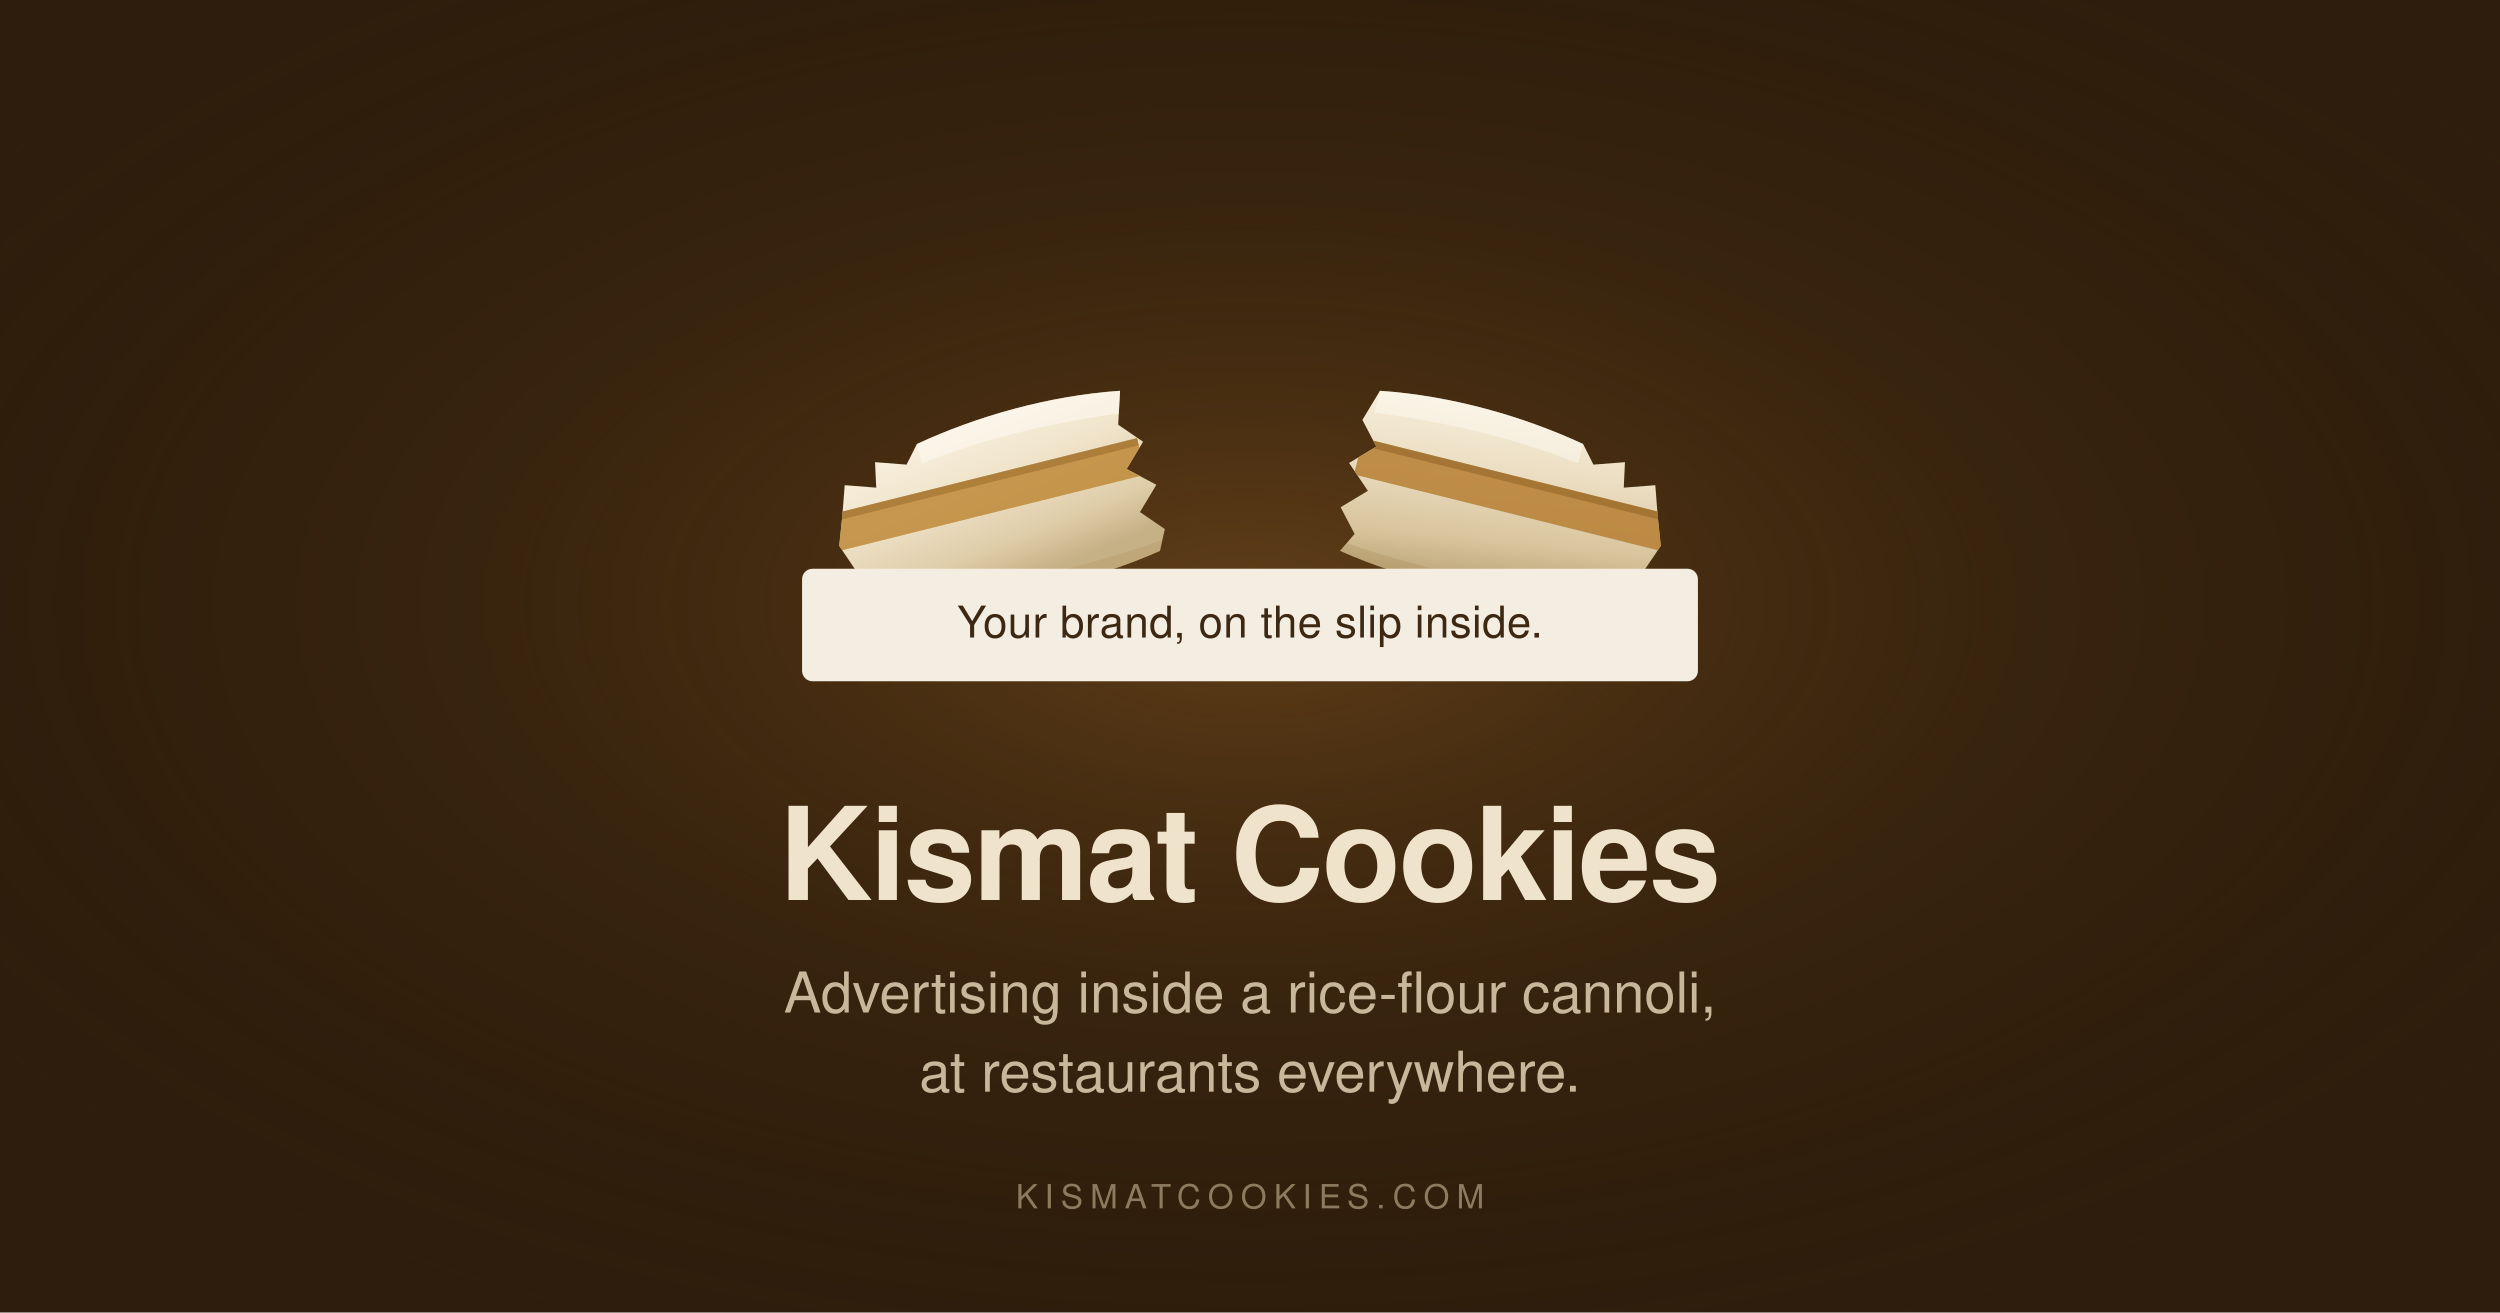
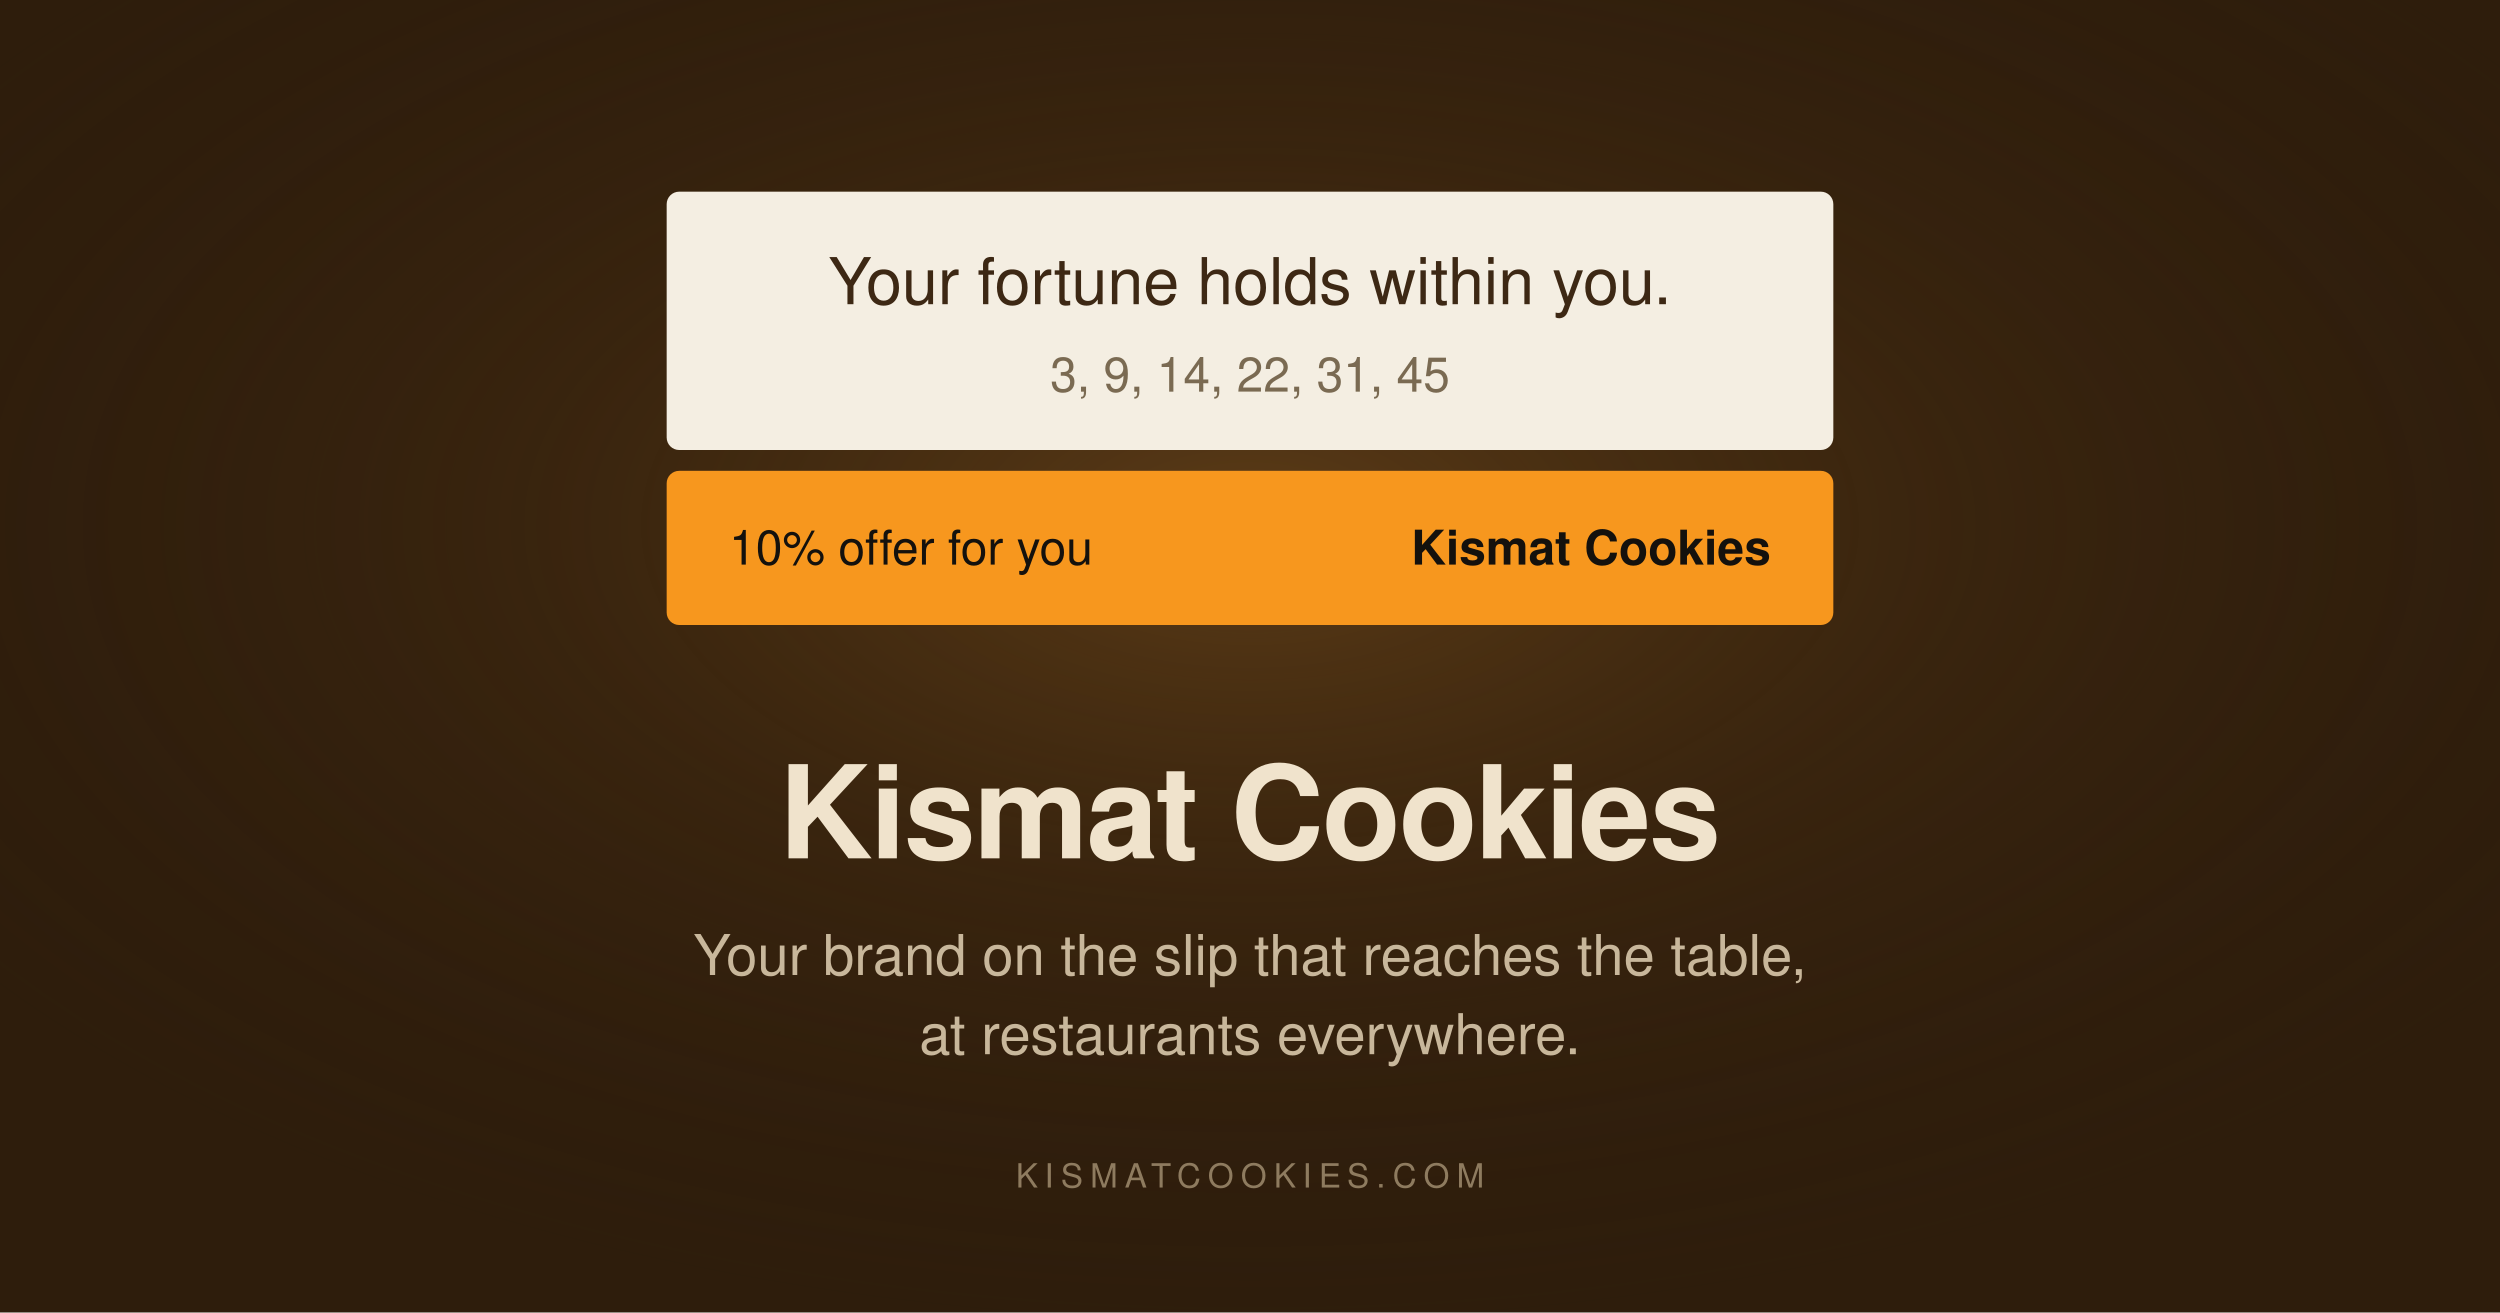
<svg xmlns="http://www.w3.org/2000/svg" width="1200" height="630" viewBox="0 0 1200 630" font-family="Avenir Next, Helvetica Neue, Helvetica, Arial, sans-serif">
  <defs>
-     <radialGradient id="glow" cx="0.5" cy="0.46" r="0.62">
-       <stop offset="0" stop-color="#8A5A22" stop-opacity="0.55" />
-       <stop offset="0.45" stop-color="#5A3A14" stop-opacity="0.28" />
+     <radialGradient id="glow" cx="0.5" cy="0.40" r="0.62">
+       <stop offset="0" stop-color="#8A5A22" stop-opacity="0.5" />
+       <stop offset="0.45" stop-color="#5A3A14" stop-opacity="0.26" />
      <stop offset="1" stop-color="#2E1D0C" stop-opacity="0" />
    </radialGradient>
-     <linearGradient id="wrapL" x1="0" y1="0" x2="0.25" y2="1">
-       <stop offset="0" stop-color="#FBF4E6" />
-       <stop offset="0.42" stop-color="#F0E4CB" />
-       <stop offset="0.78" stop-color="#DFCDA9" />
-       <stop offset="1" stop-color="#C6B085" />
-     </linearGradient>
-     <linearGradient id="wrapR" x1="0" y1="0" x2="0.25" y2="1">
-       <stop offset="0" stop-color="#F8F0DF" />
-       <stop offset="0.42" stop-color="#EBDDC1" />
-       <stop offset="0.78" stop-color="#D8C49C" />
-       <stop offset="1" stop-color="#BCA477" />
-     </linearGradient>
-     <clipPath id="clipL">
-       <path d="M150 92 C122 87 92 88 66 93 L60 100 L48 96 L46 106 L34 102 L30 114 L26 125 L30 136 L34 148 L46 144 L48 154 L60 150 L66 157 C92 162 122 163 150 158 L154 150 L146 141 L155 132 L145 123 L154 114 L146 105 Z" />
-     </clipPath>
-     <clipPath id="clipR">
-       <path d="M150 92 L146 105 L154 114 L145 123 L155 132 L146 141 L154 150 L150 158 C178 163 208 162 234 157 L240 150 L252 154 L254 144 L266 148 L270 136 L274 125 L270 114 L266 102 L254 106 L252 96 L240 100 L234 93 C208 88 178 87 150 92 Z" />
-     </clipPath>
  </defs>
  <rect width="1200" height="630" fill="#2E1D0C" />
  <rect width="1200" height="630" fill="url(#glow)" />
-   <g transform="translate(600 226) scale(1.2)">
-     <g transform="translate(-150 -125)">
-       <g transform="translate(-44 0) rotate(-14 150 125)">
-         <path d="M150 92 C122 87 92 88 66 93 L60 100 L48 96 L46 106 L34 102 L30 114 L26 125 L30 136 L34 148 L46 144 L48 154 L60 150 L66 157 C92 162 122 163 150 158 L154 150 L146 141 L155 132 L145 123 L154 114 L146 105 Z" fill="url(#wrapL)" />
-         <g clip-path="url(#clipL)">
-           <rect x="20" y="112" width="132" height="15" fill="#C08A3A" fill-opacity="0.85" />
-           <rect x="20" y="112" width="132" height="3" fill="#8F6220" fill-opacity="0.45" />
-           <path fill="#FFFDF6" fill-opacity="0.5" d="M66 90 C96 86 124 87 150 90 L150 101 C124 98 96 97 66 101 Z" />
-           <path fill="#A98A56" fill-opacity="0.22" d="M20 146 C70 156 110 158 152 154 L152 172 L20 172 Z" />
-         </g>
-       </g>
-       <g transform="translate(44 0) rotate(14 150 125)">
-         <path d="M150 92 L146 105 L154 114 L145 123 L155 132 L146 141 L154 150 L150 158 C178 163 208 162 234 157 L240 150 L252 154 L254 144 L266 148 L270 136 L274 125 L270 114 L266 102 L254 106 L252 96 L240 100 L234 93 C208 88 178 87 150 92 Z" fill="url(#wrapR)" />
-         <g clip-path="url(#clipR)">
-           <rect x="148" y="112" width="132" height="15" fill="#B67F33" fill-opacity="0.85" />
-           <rect x="148" y="112" width="132" height="3" fill="#855A1C" fill-opacity="0.45" />
-           <path fill="#FFFDF6" fill-opacity="0.44" d="M150 90 C176 87 204 86 234 90 L234 101 C204 97 176 98 150 101 Z" />
-           <path fill="#9E7F4C" fill-opacity="0.22" d="M280 146 C230 156 190 158 148 154 L148 172 L280 172 Z" />
-         </g>
-       </g>
-     </g>
+   <g transform="translate(600 0)">
+     <rect x="-280" y="92" width="560" height="124" rx="6" fill="#F4EEE2" />
+     <text x="0" y="146" text-anchor="middle" font-size="31" fill="#3D2814">Your fortune holds within you.</text>
+     <text x="0" y="188" text-anchor="middle" font-size="23" fill="#7A6A52">3, 9, 14, 22, 31, 45</text>
+     <rect x="-280" y="226" width="560" height="74" rx="6" fill="#F7971E" />
+     <text x="-250" y="271" font-size="23" fill="#14110D">10% offer for you</text>
+     <text x="250" y="271" text-anchor="end" font-size="23" font-weight="700" fill="#14110D">Kismat Cookies</text>
  </g>
-   <g transform="translate(600 300)">
-     <rect x="-215" y="-27" width="430" height="54" rx="5" fill="#F4EEE2" />
-     <text x="0" y="6" text-anchor="middle" font-size="21" fill="#3D2814" letter-spacing="0.2">Your brand, on the slip inside.</text>
-   </g>
-   <text x="600" y="432" text-anchor="middle" font-size="62" font-weight="700" fill="#F0E3CC" letter-spacing="-1">Kismat Cookies</text>
-   <text x="600" y="486" text-anchor="middle" font-size="27" fill="#C8B79B">Advertising inside a rice-flour cannoli,</text>
-   <text x="600" y="524" text-anchor="middle" font-size="27" fill="#C8B79B">at restaurants everywhere.</text>
-   <text x="600" y="580" text-anchor="middle" font-size="16" fill="#8E7B5F" letter-spacing="3.4">KISMATCOOKIES.COM</text>
+   <text x="600" y="412" text-anchor="middle" font-size="62" font-weight="700" fill="#F0E3CC" letter-spacing="-1">Kismat Cookies</text>
+   <text x="600" y="468" text-anchor="middle" font-size="27" fill="#C8B79B">Your brand on the slip that reaches the table,</text>
+   <text x="600" y="506" text-anchor="middle" font-size="27" fill="#C8B79B">at restaurants everywhere.</text>
+   <text x="600" y="570" text-anchor="middle" font-size="16" fill="#8E7B5F" letter-spacing="3.4">KISMATCOOKIES.COM</text>
</svg>
